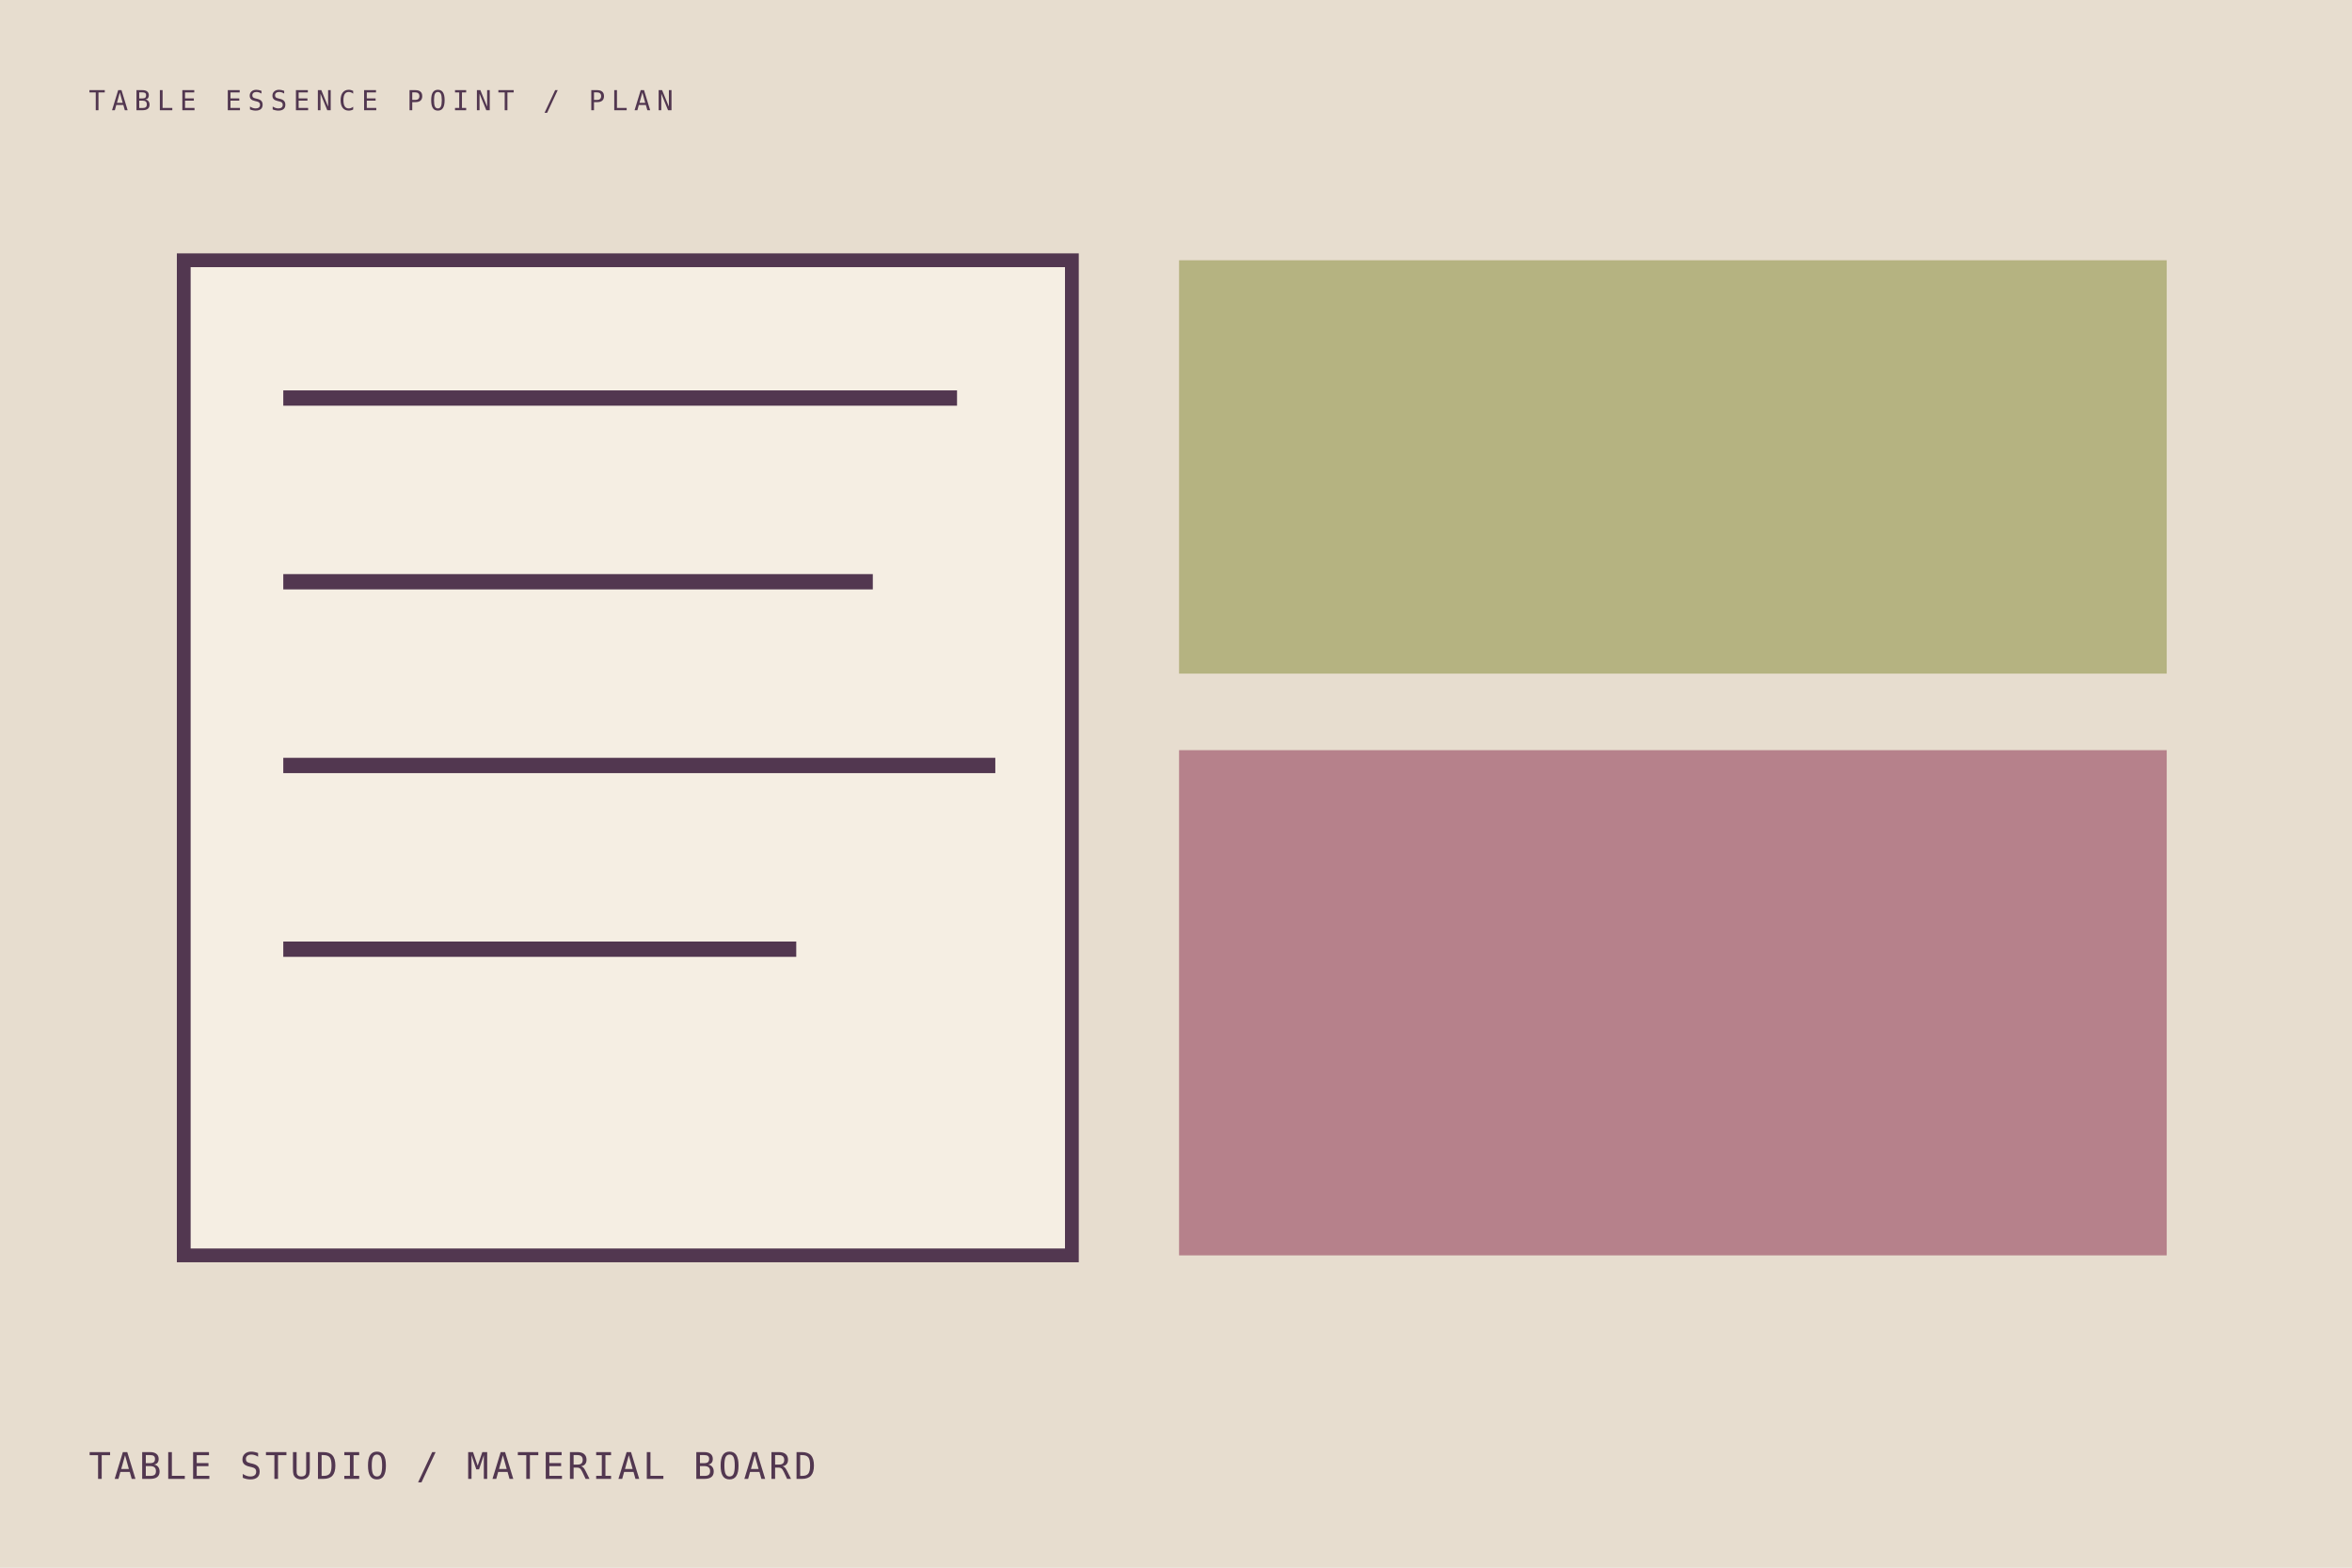
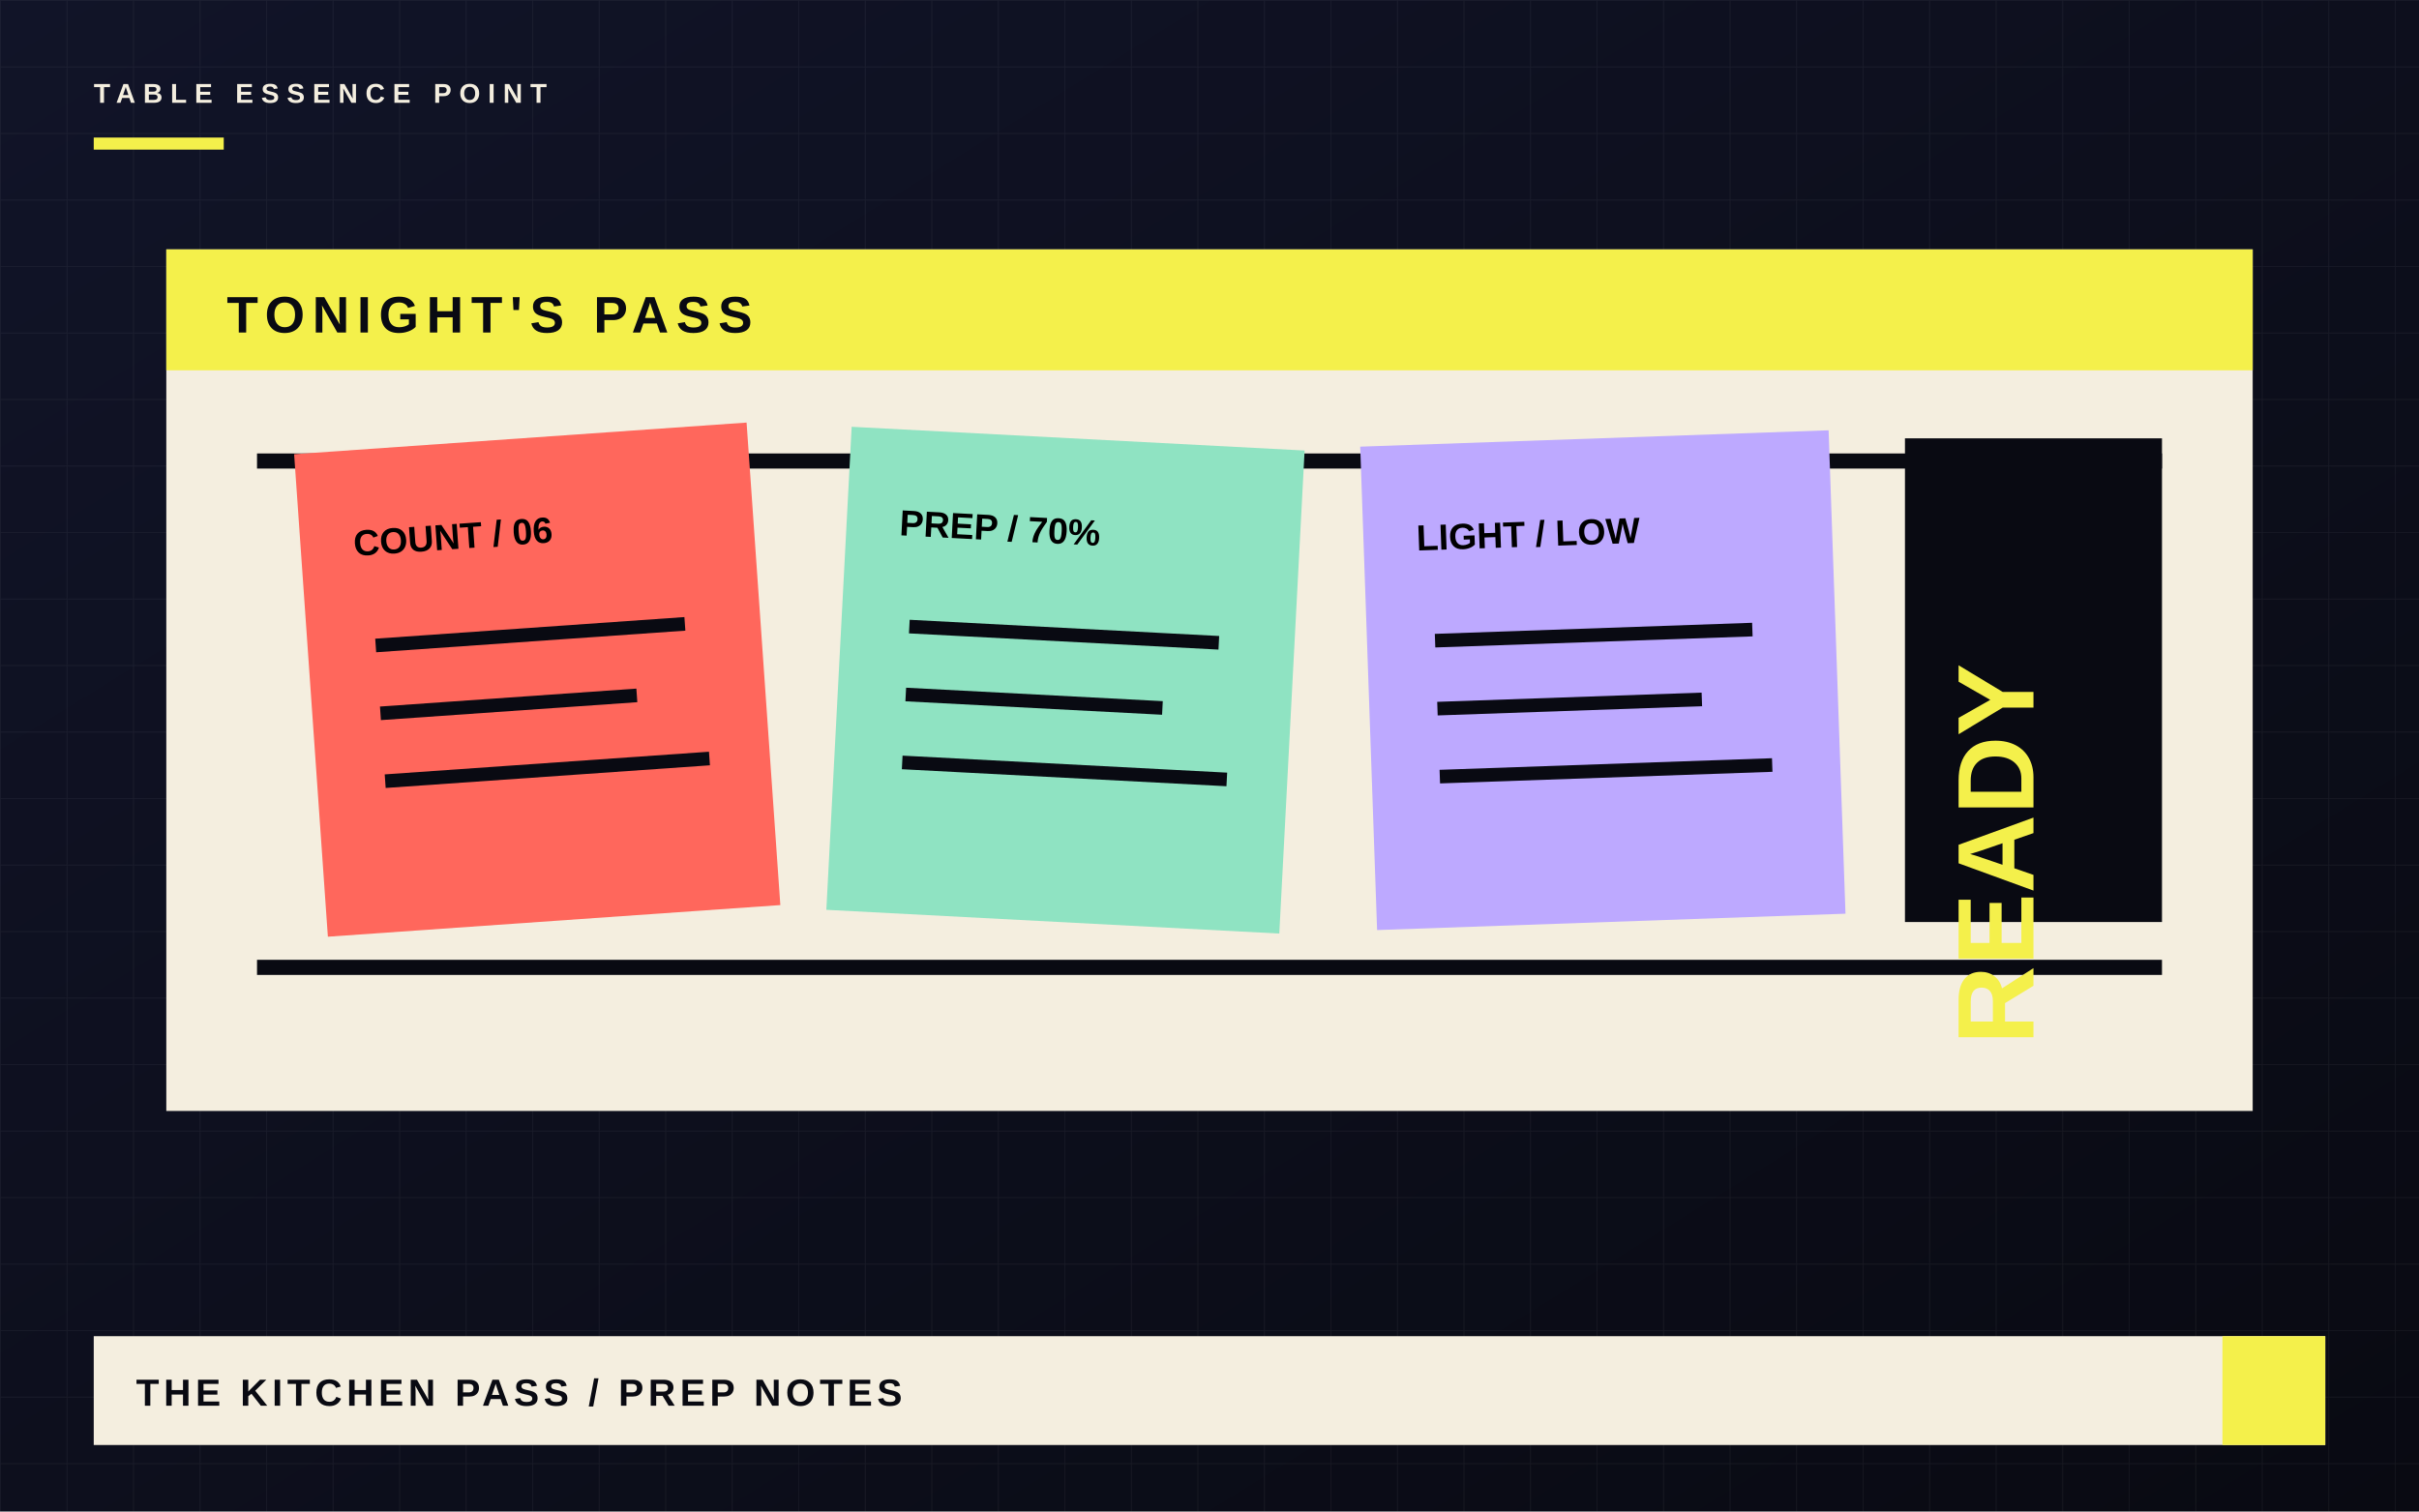
- <svg xmlns="http://www.w3.org/2000/svg" width="1536" height="1024" viewBox="0 0 1536 1024">
-   <rect width="1536" height="1024" fill="#E7DDCF" />
-   <text x="58" y="72" fill="#523750" font-family="monospace" font-size="18" letter-spacing="4">TABLE ESSENCE POINT / PLAN</text>
-   <text x="58" y="966" fill="#523750" font-family="monospace" font-size="24" letter-spacing="2">TABLE STUDIO / MATERIAL BOARD</text>
-   <rect x="120" y="170" width="580" height="650" fill="#F5EEE3" stroke="#523750" stroke-width="9" />
-   <rect x="770" y="170" width="645" height="270" fill="#A7A66B" opacity=".78" />
-   <rect x="770" y="490" width="645" height="330" fill="#A35D70" opacity=".72" />
-   <path d="M185 260 H625 M185 380 H570 M185 500 H650 M185 620 H520" stroke="#523750" stroke-width="10" />
+ <svg xmlns="http://www.w3.org/2000/svg" width="1600" height="1000" viewBox="0 0 1600 1000" role="img" aria-labelledby="t d">
+   <defs>
+     <linearGradient id="g" x1="0" y1="0" x2="1" y2="1">
+       <stop stop-color="#111428" />
+       <stop offset="1" stop-color="#090A12" />
+     </linearGradient>
+     <pattern id="grid" width="44" height="44" patternUnits="userSpaceOnUse">
+       <path d="M44 0H0V44" fill="none" stroke="#ffffff" stroke-opacity=".055" />
+     </pattern>
+     <filter id="shadow" x="-20%" y="-20%" width="150%" height="150%">
+       <feDropShadow dx="16" dy="18" stdDeviation="7" flood-color="#000" flood-opacity=".32" />
+     </filter>
+   </defs>
+   <rect width="1600" height="1000" fill="url(#g)" />
+   <rect width="1600" height="1000" fill="url(#grid)" />
+   <text x="62" y="68" fill="#F4EEDF" font-family="Arial,sans-serif" font-size="18" font-weight="700" letter-spacing="5">TABLE ESSENCE POINT</text>
+   <rect x="62" y="91" width="86" height="8" fill="#F4F04B" />
+   <rect x="110" y="165" width="1380" height="570" fill="#F4EEDF" />
+   <rect x="110" y="165" width="1380" height="80" fill="#F4F04B" />
+   <text x="150" y="220" fill="#090A12" font-family="Arial" font-size="34" font-weight="900" letter-spacing="5">TONIGHT'S PASS</text>
+   <path d="M170 305H1430M170 640H1430" stroke="#090A12" stroke-width="10" />
+   <g transform="rotate(-4 350 445)">
+     <rect x="205" y="290" width="300" height="320" fill="#FF675C" />
+     <text x="240" y="360" font-family="Arial" font-size="24" font-weight="800">COUNT / 06</text>
+     <path d="M250 420H455M250 465H420M250 510H465" stroke="#090A12" stroke-width="9" />
+   </g>
+   <g transform="rotate(3 705 445)">
+     <rect x="555" y="290" width="300" height="320" fill="#8FE3C2" />
+     <text x="590" y="360" font-family="Arial" font-size="24" font-weight="800">PREP / 70%</text>
+     <path d="M600 420H805M600 465H770M600 510H815" stroke="#090A12" stroke-width="9" />
+   </g>
+   <g transform="rotate(-2 1060 445)">
+     <rect x="905" y="290" width="310" height="320" fill="#BDA9FF" />
+     <text x="940" y="360" font-family="Arial" font-size="24" font-weight="800">LIGHT / LOW</text>
+     <path d="M950 420H1160M950 465H1125M950 510H1170" stroke="#090A12" stroke-width="9" />
+   </g>
+   <rect x="1260" y="290" width="170" height="320" fill="#090A12" />
+   <text x="1345" y="565" fill="#F4F04B" text-anchor="middle" font-family="Arial" font-size="72" font-weight="900" transform="rotate(-90 1345 565)">READY</text>
+   <rect x="62" y="884" width="1476" height="72" fill="#F4EEDF" />
+   <text x="90" y="930" fill="#090A12" font-family="Arial,sans-serif" font-size="25" font-weight="800" letter-spacing="3">THE KITCHEN PASS / PREP NOTES</text>
+   <rect x="1470" y="884" width="68" height="72" fill="#F4F04B" />
</svg>
